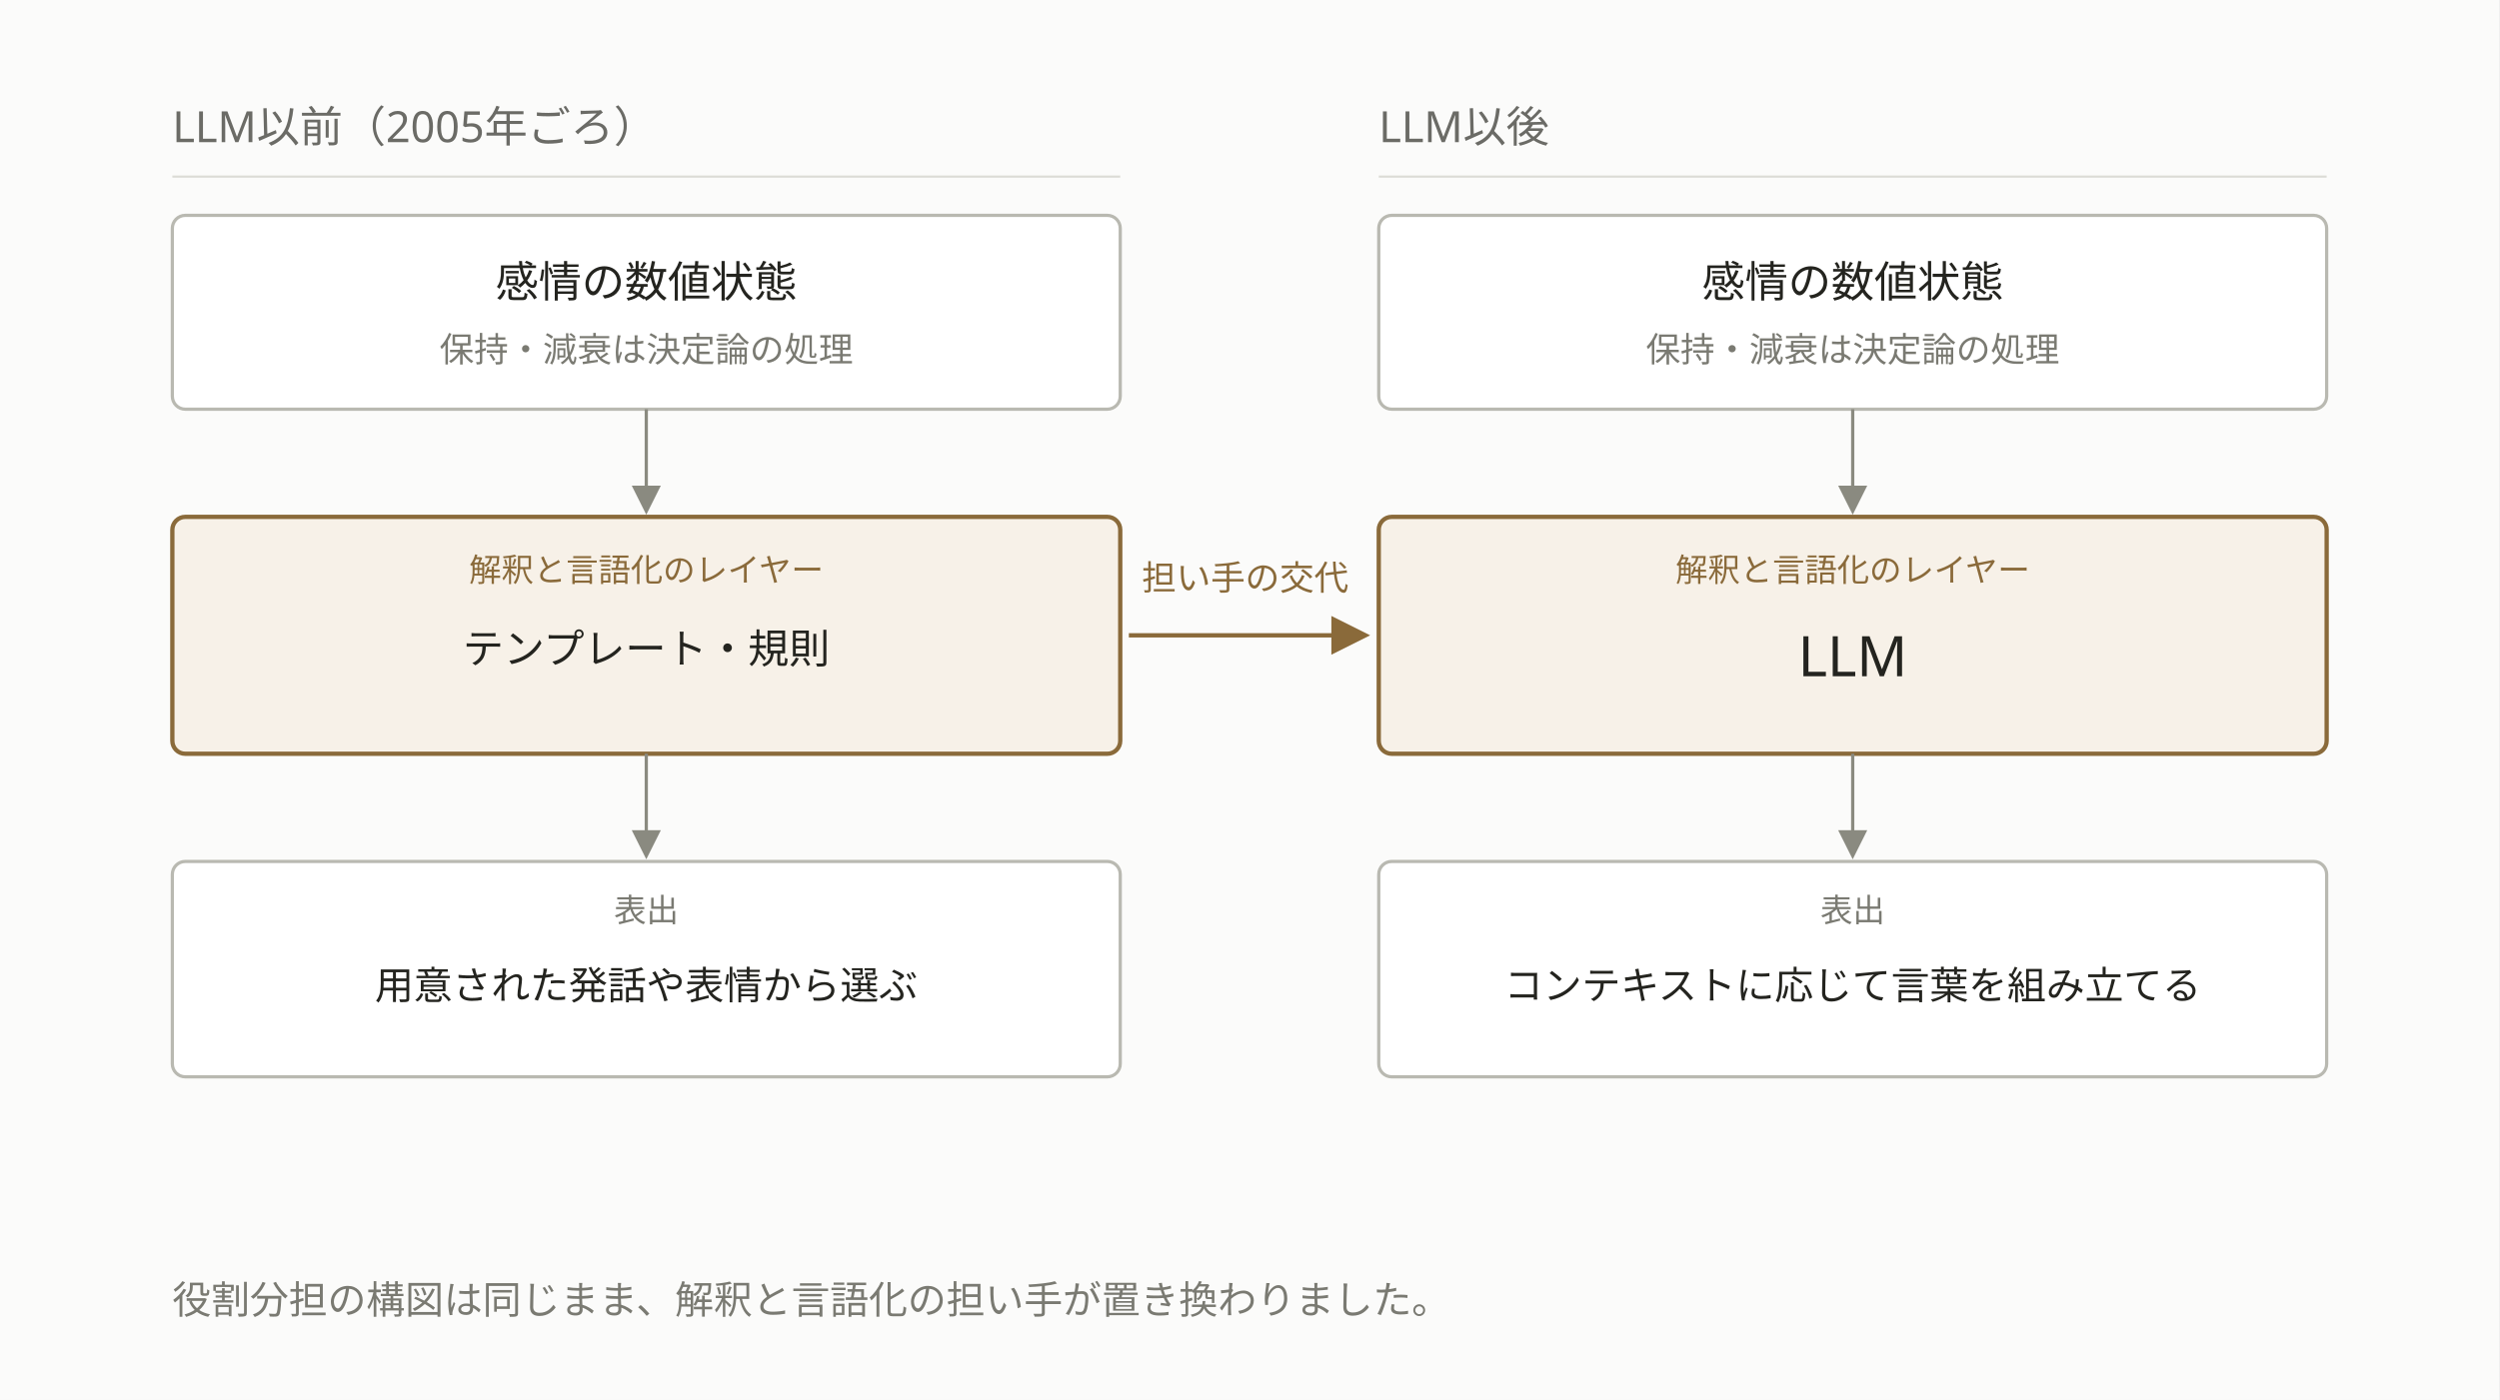
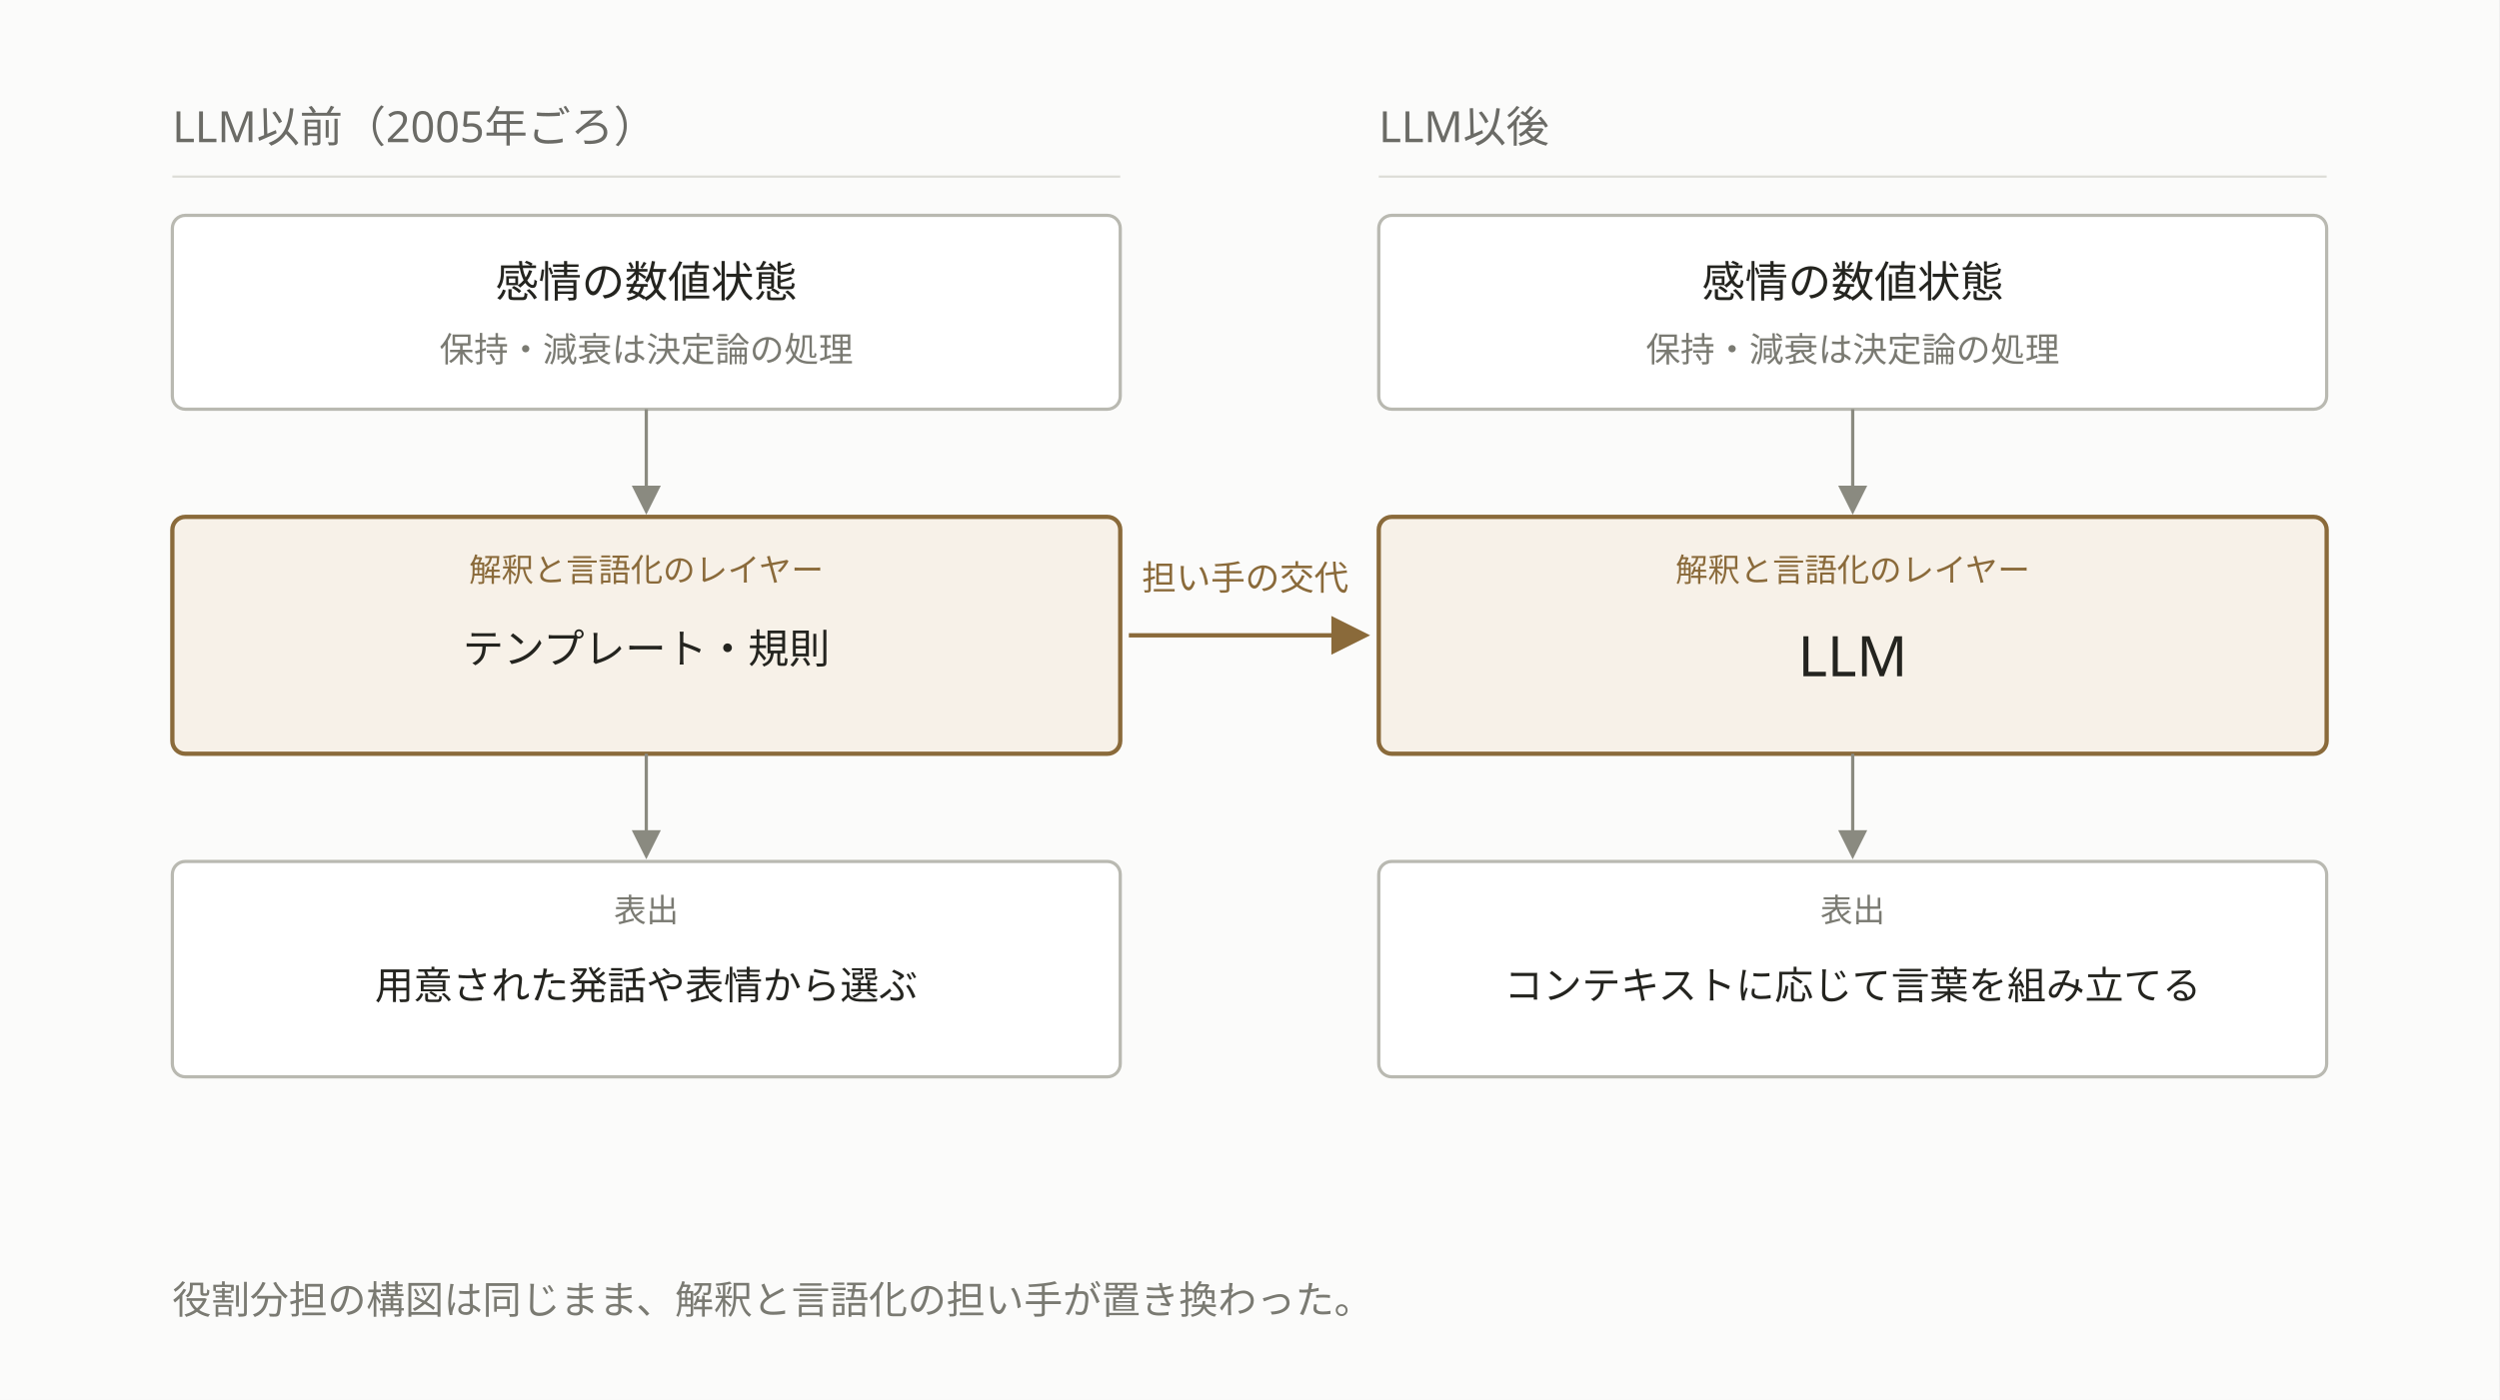
<svg xmlns="http://www.w3.org/2000/svg" width="1160" height="650" viewBox="0 0 1160 650" font-family="'Hiragino Sans','Hiragino Kaku Gothic ProN','Noto Sans JP',sans-serif">
  <rect width="1160" height="650" fill="#fbfbfa" />
  <defs>
    <marker id="a" markerWidth="9" markerHeight="9" refX="7" refY="4.5" orient="auto">
      <path d="M0,0 L9,4.5 L0,9 z" fill="#8a8a80" />
    </marker>
    <marker id="b" markerWidth="9" markerHeight="9" refX="7" refY="4.5" orient="auto">
      <path d="M0,0 L9,4.5 L0,9 z" fill="#8a6a3a" />
    </marker>
  </defs>
  <text x="80" y="66" font-size="20" fill="#6b6b66">LLM以前（2005年ごろ）</text>
  <line x1="80" y1="82" x2="520" y2="82" stroke="#dcdcd6" stroke-width="1" />
  <text x="640" y="66" font-size="20" fill="#6b6b66">LLM以後</text>
  <line x1="640" y1="82" x2="1080" y2="82" stroke="#dcdcd6" stroke-width="1" />
  <rect x="80" y="100" width="440" height="90" rx="6" fill="#ffffff" stroke="#b9b9b1" stroke-width="1.5" />
  <text x="300" y="138" font-size="20" fill="#24241f" text-anchor="middle">感情の数値状態</text>
  <text x="300" y="168" font-size="16" fill="#7a7a72" text-anchor="middle">保持・減衰は決定論の処理</text>
  <rect x="640" y="100" width="440" height="90" rx="6" fill="#ffffff" stroke="#b9b9b1" stroke-width="1.5" />
  <text x="860" y="138" font-size="20" fill="#24241f" text-anchor="middle">感情の数値状態</text>
  <text x="860" y="168" font-size="16" fill="#7a7a72" text-anchor="middle">保持・減衰は決定論の処理</text>
  <line x1="300" y1="190" x2="300" y2="236" stroke="#8a8a80" stroke-width="1.5" marker-end="url(#a)" />
  <line x1="860" y1="190" x2="860" y2="236" stroke="#8a8a80" stroke-width="1.5" marker-end="url(#a)" />
  <rect x="80" y="240" width="440" height="110" rx="6" fill="#f7f1e8" stroke="#8a6a3a" stroke-width="2" />
  <text x="300" y="270" font-size="15" fill="#8a6a3a" text-anchor="middle">解釈と言語化のレイヤー</text>
  <text x="300" y="308" font-size="19" fill="#24241f" text-anchor="middle">テンプレート・規則</text>
  <rect x="640" y="240" width="440" height="110" rx="6" fill="#f7f1e8" stroke="#8a6a3a" stroke-width="2" />
  <text x="860" y="270" font-size="15" fill="#8a6a3a" text-anchor="middle">解釈と言語化のレイヤー</text>
  <text x="860" y="314" font-size="26" fill="#24241f" text-anchor="middle">LLM</text>
  <rect x="524" y="256" width="112" height="24" fill="#fbfbfa" />
  <text x="578" y="274" font-size="16" fill="#8a6a3a" text-anchor="middle">担い手の交代</text>
  <line x1="524" y1="295" x2="632" y2="295" stroke="#8a6a3a" stroke-width="2" marker-end="url(#b)" />
  <line x1="300" y1="350" x2="300" y2="396" stroke="#8a8a80" stroke-width="1.5" marker-end="url(#a)" />
  <line x1="860" y1="350" x2="860" y2="396" stroke="#8a8a80" stroke-width="1.5" marker-end="url(#a)" />
  <rect x="80" y="400" width="440" height="100" rx="6" fill="#ffffff" stroke="#b9b9b1" stroke-width="1.5" />
  <text x="300" y="428" font-size="15" fill="#7a7a72" text-anchor="middle">表出</text>
  <text x="300" y="464" font-size="18" fill="#24241f" text-anchor="middle">用意された発話や表情から選ぶ</text>
  <rect x="640" y="400" width="440" height="100" rx="6" fill="#ffffff" stroke="#b9b9b1" stroke-width="1.5" />
  <text x="860" y="428" font-size="15" fill="#7a7a72" text-anchor="middle">表出</text>
  <text x="860" y="464" font-size="18" fill="#24241f" text-anchor="middle">コンテキストに応じて言葉を組み立てる</text>
-   <text x="80" y="610" font-size="18" fill="#7a7a72">役割分担の構図は同じまま、解釈と言語化の担い手が置き換わりました。</text>
+   <text x="80" y="610" font-size="18" fill="#7a7a72">役割分担の構図は同じまま、解釈と言語化の担い手が置き換わった。</text>
</svg>
